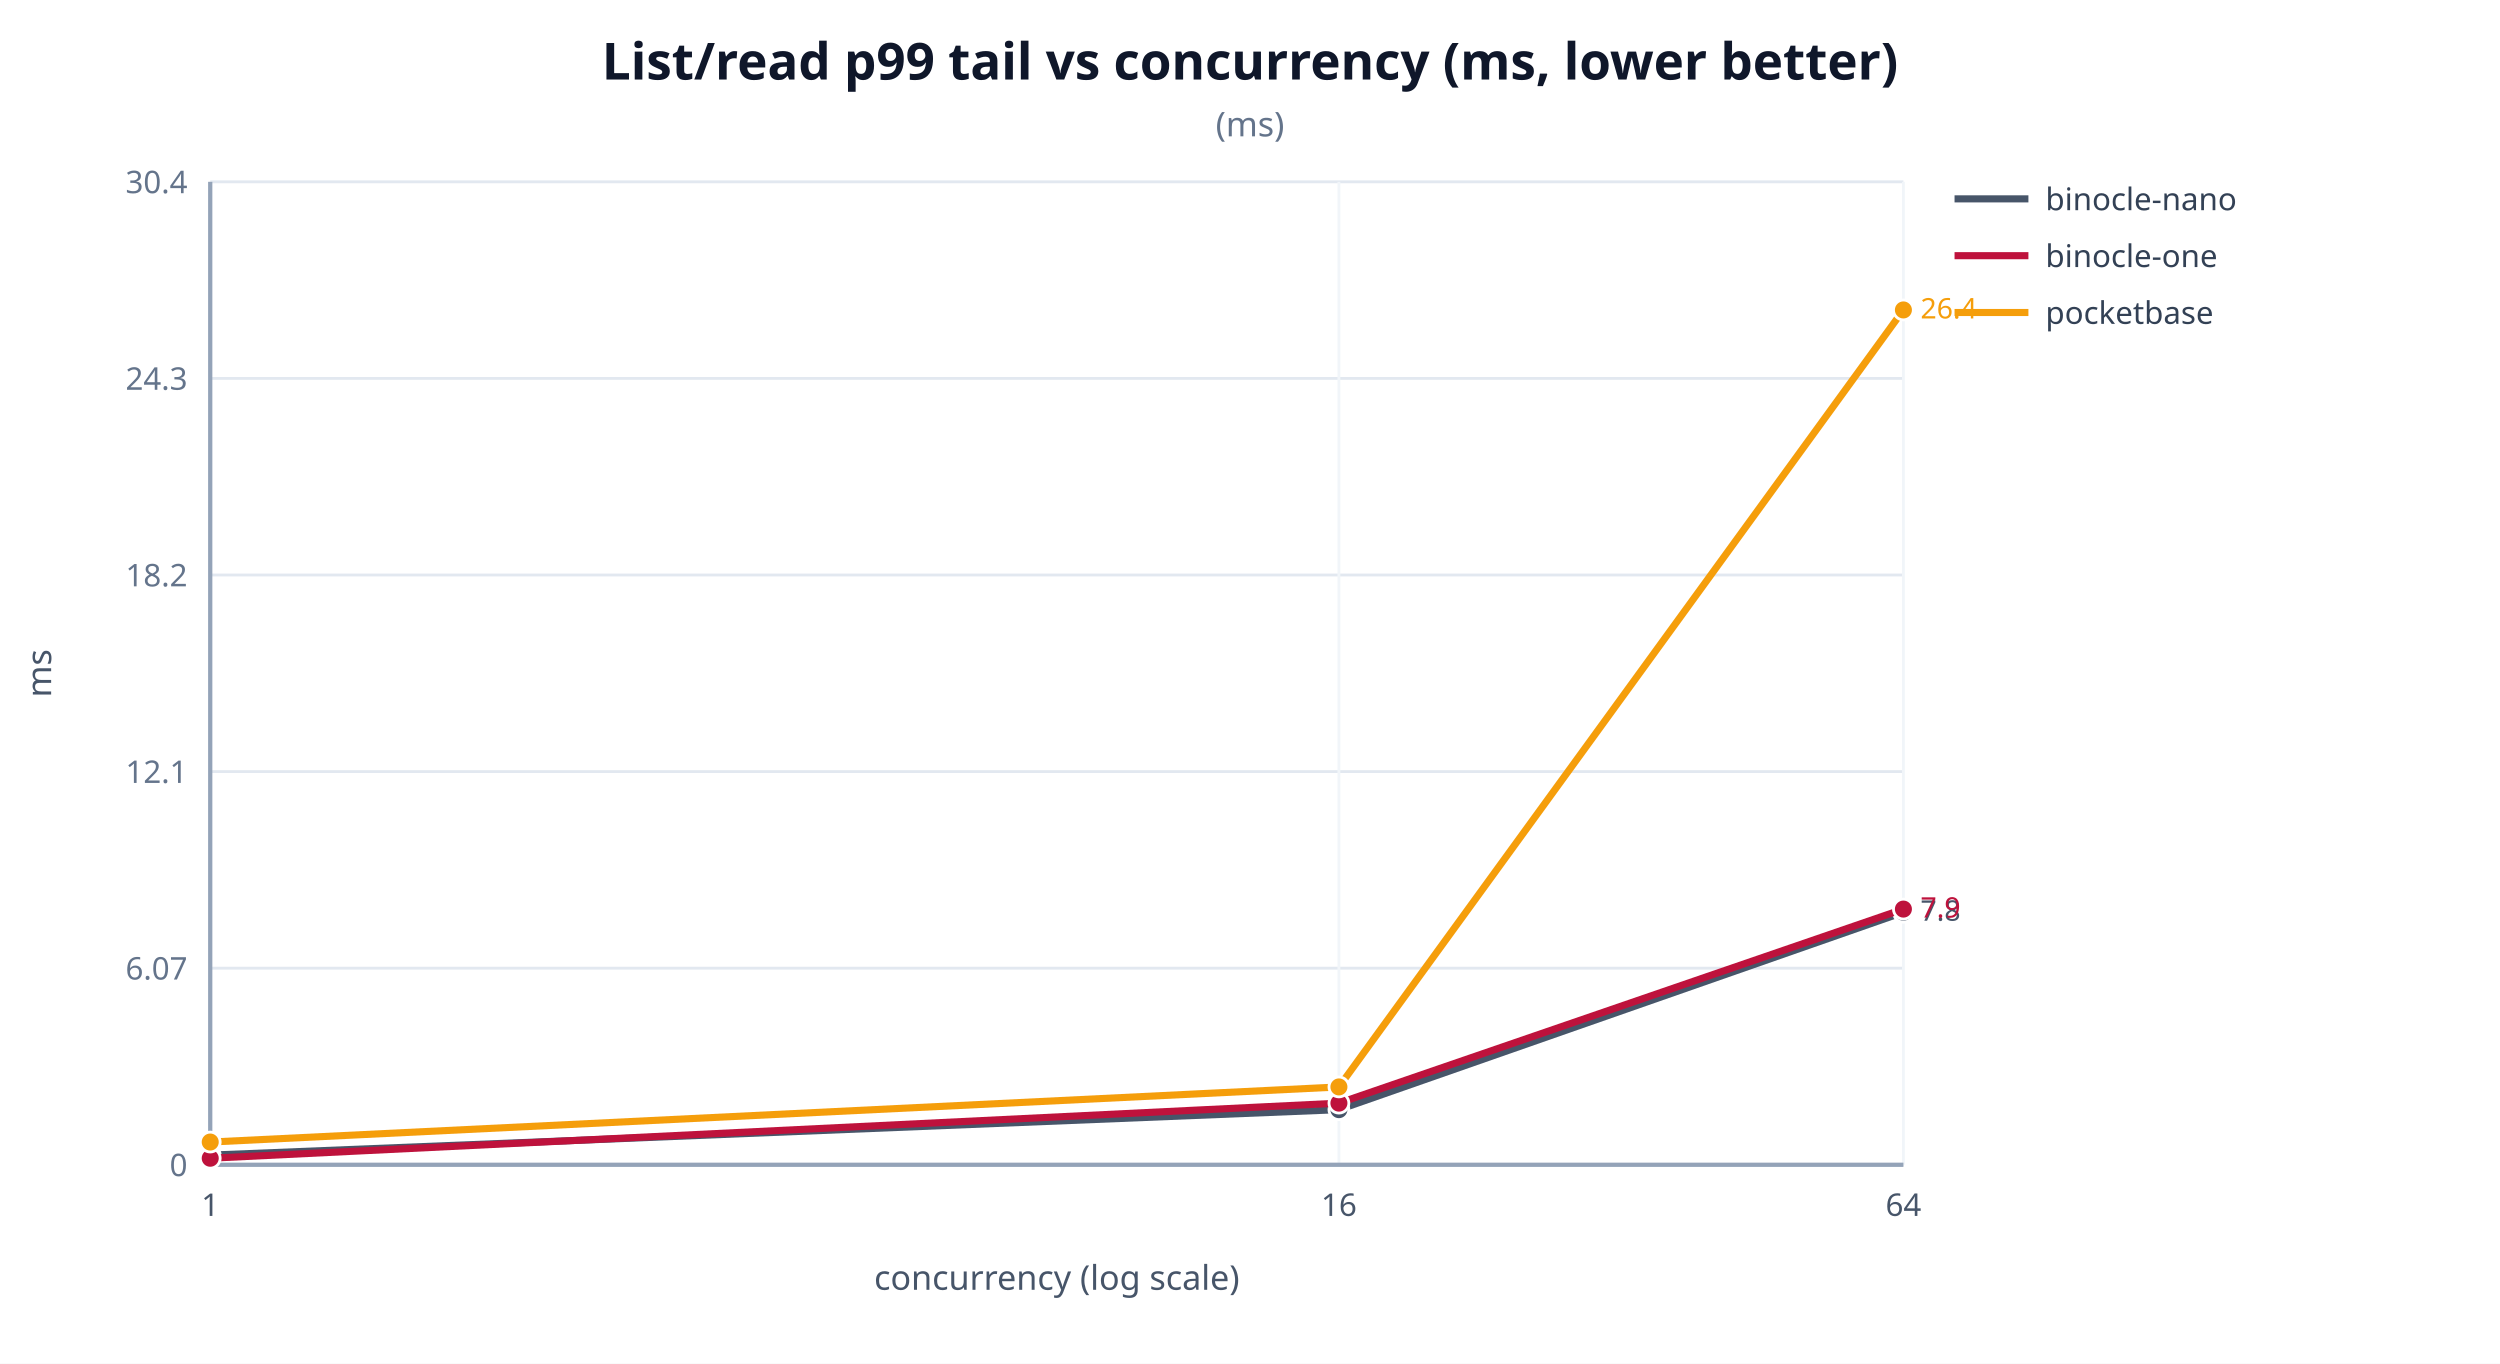
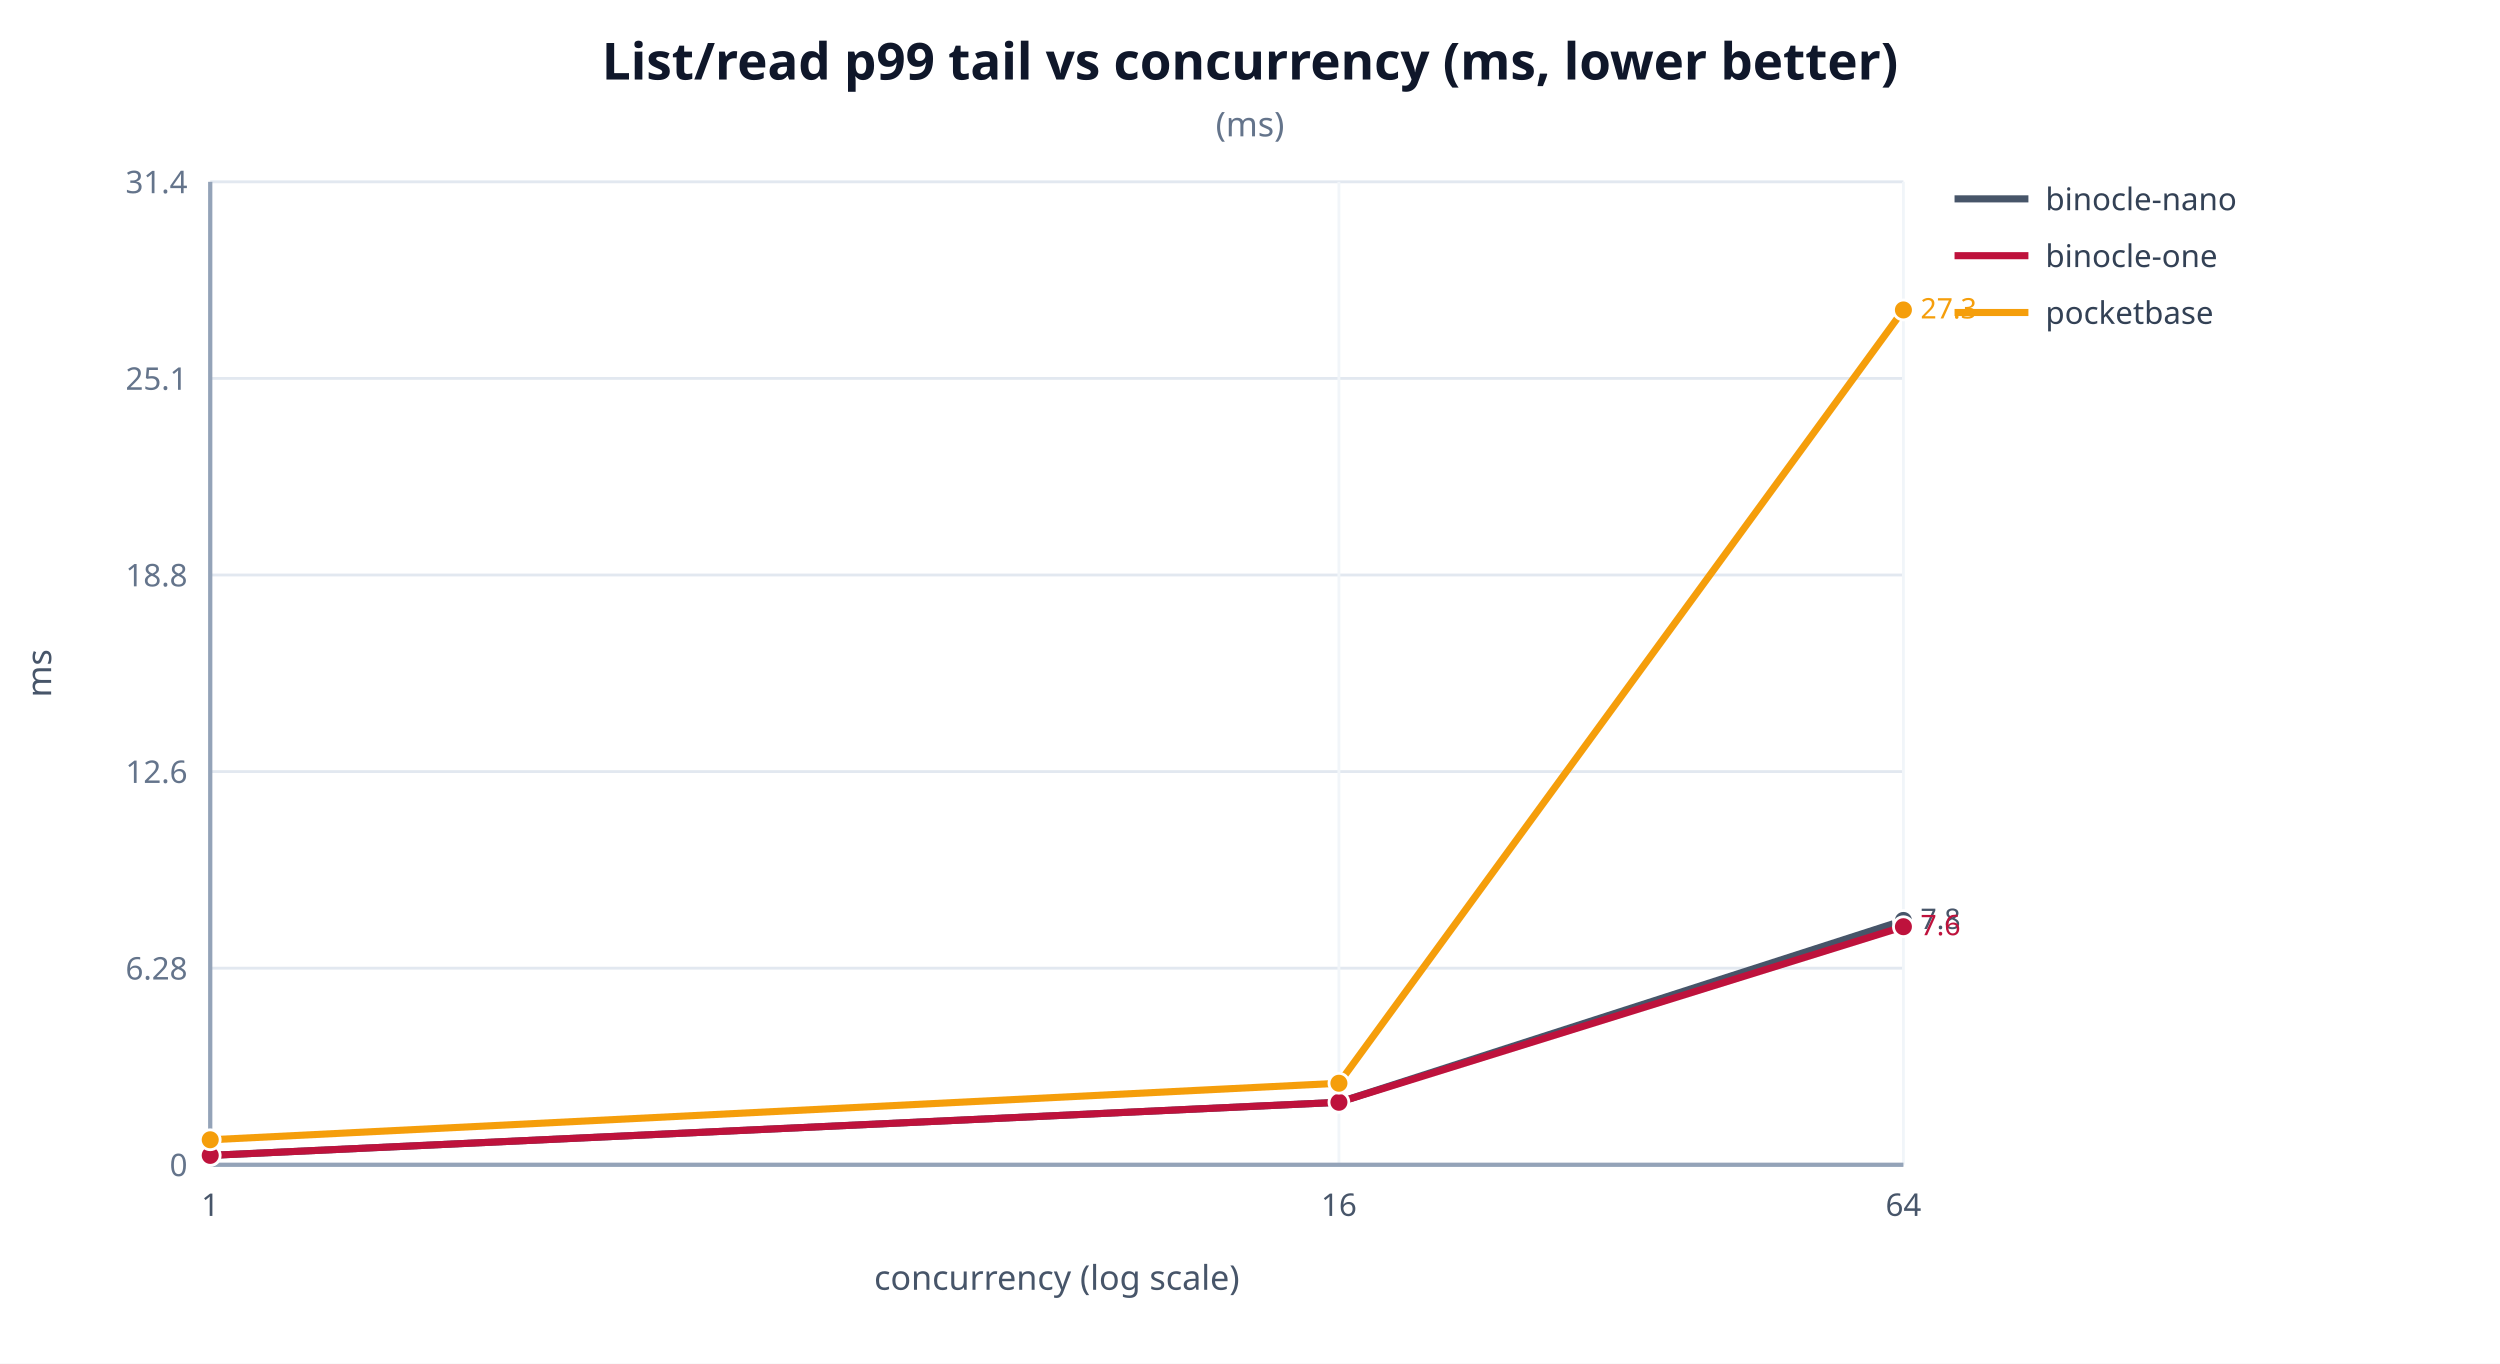
<svg xmlns="http://www.w3.org/2000/svg" width="880" height="480" viewBox="0 0 880 480" role="img" aria-label="List/read p99 tail vs concurrency (ms, lower better)">
  <rect x="0" y="0" width="880" height="480" fill="#ffffff" />
  <defs>
    <pattern id="hatch" width="6" height="6" patternUnits="userSpaceOnUse" patternTransform="rotate(45)">
      <line x1="0" y1="0" x2="0" y2="6" stroke="#ffffff" stroke-width="2" stroke-opacity="0.6" />
    </pattern>
    <pattern id="dots" width="5" height="5" patternUnits="userSpaceOnUse">
      <circle cx="1.5" cy="1.5" r="1" fill="#ffffff" fill-opacity="0.7" />
    </pattern>
  </defs>
  <text x="440" y="28" text-anchor="middle" font-family="sans-serif" font-size="18" font-weight="bold" fill="#0f172a">List/read p99 tail vs concurrency (ms, lower better)</text>
  <text x="440" y="48" text-anchor="middle" font-family="sans-serif" font-size="12" fill="#64748b">(ms)</text>
  <line x1="74" y1="410.0" x2="670" y2="410.0" stroke="#e2e8f0" stroke-width="1" />
  <text x="66" y="414.0" text-anchor="end" font-family="sans-serif" font-size="11" fill="#64748b">0</text>
  <line x1="74" y1="340.8" x2="670" y2="340.8" stroke="#e2e8f0" stroke-width="1" />
-   <text x="66" y="344.8" text-anchor="end" font-family="sans-serif" font-size="11" fill="#64748b">6.07</text>
+   <text x="66" y="344.8" text-anchor="end" font-family="sans-serif" font-size="11" fill="#64748b">6.28</text>
  <line x1="74" y1="271.6" x2="670" y2="271.6" stroke="#e2e8f0" stroke-width="1" />
-   <text x="66" y="275.6" text-anchor="end" font-family="sans-serif" font-size="11" fill="#64748b">12.1</text>
+   <text x="66" y="275.6" text-anchor="end" font-family="sans-serif" font-size="11" fill="#64748b">12.6</text>
  <line x1="74" y1="202.4" x2="670" y2="202.4" stroke="#e2e8f0" stroke-width="1" />
-   <text x="66" y="206.4" text-anchor="end" font-family="sans-serif" font-size="11" fill="#64748b">18.2</text>
+   <text x="66" y="206.4" text-anchor="end" font-family="sans-serif" font-size="11" fill="#64748b">18.8</text>
  <line x1="74" y1="133.2" x2="670" y2="133.2" stroke="#e2e8f0" stroke-width="1" />
-   <text x="66" y="137.2" text-anchor="end" font-family="sans-serif" font-size="11" fill="#64748b">24.3</text>
+   <text x="66" y="137.2" text-anchor="end" font-family="sans-serif" font-size="11" fill="#64748b">25.1</text>
  <line x1="74" y1="64.0" x2="670" y2="64.0" stroke="#e2e8f0" stroke-width="1" />
-   <text x="66" y="68.0" text-anchor="end" font-family="sans-serif" font-size="11" fill="#64748b">30.4</text>
+   <text x="66" y="68.0" text-anchor="end" font-family="sans-serif" font-size="11" fill="#64748b">31.4</text>
  <line x1="74.0" y1="64" x2="74.0" y2="410" stroke="#f1f5f9" stroke-width="1" />
  <text x="74.0" y="428" text-anchor="middle" font-family="sans-serif" font-size="11" fill="#475569">1</text>
  <line x1="471.3" y1="64" x2="471.3" y2="410" stroke="#f1f5f9" stroke-width="1" />
  <text x="471.3" y="428" text-anchor="middle" font-family="sans-serif" font-size="11" fill="#475569">16</text>
  <line x1="670.0" y1="64" x2="670.0" y2="410" stroke="#f1f5f9" stroke-width="1" />
  <text x="670.0" y="428" text-anchor="middle" font-family="sans-serif" font-size="11" fill="#475569">64</text>
  <line x1="74" y1="64" x2="74" y2="410" stroke="#94a3b8" stroke-width="1.5" />
  <line x1="74" y1="410" x2="670" y2="410" stroke="#94a3b8" stroke-width="1.5" />
  <text x="372" y="454" text-anchor="middle" font-family="sans-serif" font-size="12" fill="#475569">concurrency (log scale)</text>
  <text x="18" y="237" text-anchor="middle" font-family="sans-serif" font-size="12" fill="#475569" transform="rotate(-90 18 237)">ms</text>
-   <polyline points="74.0,406.6 471.3,390.6 670.0,321.1" fill="none" stroke="#475569" stroke-width="2.5" stroke-linejoin="round" />
-   <circle cx="74.0" cy="406.6" r="3.5" fill="#475569" fill-opacity="1" stroke="#fff" stroke-width="1" />
-   <circle cx="471.3" cy="390.6" r="3.5" fill="#475569" fill-opacity="1" stroke="#fff" stroke-width="1" />
-   <circle cx="670.0" cy="321.1" r="3.5" fill="#475569" fill-opacity="1" stroke="#fff" stroke-width="1" />
-   <text x="676.0" y="324.1" font-family="sans-serif" font-size="10" fill="#475569">7.8</text>
-   <polyline points="74.0,407.7 471.3,388.3 670.0,320.0" fill="none" stroke="#be123c" stroke-width="2.5" stroke-linejoin="round" />
-   <circle cx="74.0" cy="407.7" r="3.5" fill="#be123c" fill-opacity="1" stroke="#fff" stroke-width="1" />
-   <circle cx="471.3" cy="388.3" r="3.5" fill="#be123c" fill-opacity="1" stroke="#fff" stroke-width="1" />
-   <circle cx="670.0" cy="320.0" r="3.5" fill="#be123c" fill-opacity="1" stroke="#fff" stroke-width="1" />
-   <text x="676.0" y="323.0" font-family="sans-serif" font-size="10" fill="#be123c">7.9</text>
-   <polyline points="74.0,402.0 471.3,382.6 670.0,109.1" fill="none" stroke="#f59e0b" stroke-width="2.5" stroke-linejoin="round" />
-   <circle cx="74.0" cy="402.0" r="3.5" fill="#f59e0b" fill-opacity="1" stroke="#fff" stroke-width="1" />
-   <circle cx="471.3" cy="382.6" r="3.5" fill="#f59e0b" fill-opacity="1" stroke="#fff" stroke-width="1" />
+   <polyline points="74.0,406.7 471.3,388.0 670.0,324.0" fill="none" stroke="#475569" stroke-width="2.5" stroke-linejoin="round" />
+   <circle cx="74.0" cy="406.7" r="3.5" fill="#475569" fill-opacity="1" stroke="#fff" stroke-width="1" />
+   <circle cx="471.3" cy="388.0" r="3.5" fill="#475569" fill-opacity="1" stroke="#fff" stroke-width="1" />
+   <circle cx="670.0" cy="324.0" r="3.5" fill="#475569" fill-opacity="1" stroke="#fff" stroke-width="1" />
+   <text x="676.0" y="327.0" font-family="sans-serif" font-size="10" fill="#475569">7.8</text>
+   <polyline points="74.0,406.7 471.3,388.0 670.0,326.2" fill="none" stroke="#be123c" stroke-width="2.5" stroke-linejoin="round" />
+   <circle cx="74.0" cy="406.7" r="3.5" fill="#be123c" fill-opacity="1" stroke="#fff" stroke-width="1" />
+   <circle cx="471.3" cy="388.0" r="3.5" fill="#be123c" fill-opacity="1" stroke="#fff" stroke-width="1" />
+   <circle cx="670.0" cy="326.2" r="3.5" fill="#be123c" fill-opacity="1" stroke="#fff" stroke-width="1" />
+   <text x="676.0" y="329.2" font-family="sans-serif" font-size="10" fill="#be123c">7.6</text>
+   <polyline points="74.0,401.2 471.3,381.3 670.0,109.1" fill="none" stroke="#f59e0b" stroke-width="2.5" stroke-linejoin="round" />
+   <circle cx="74.0" cy="401.2" r="3.5" fill="#f59e0b" fill-opacity="1" stroke="#fff" stroke-width="1" />
+   <circle cx="471.3" cy="381.3" r="3.5" fill="#f59e0b" fill-opacity="1" stroke="#fff" stroke-width="1" />
  <circle cx="670.0" cy="109.1" r="3.5" fill="#f59e0b" fill-opacity="1" stroke="#fff" stroke-width="1" />
-   <text x="676.0" y="112.1" font-family="sans-serif" font-size="10" fill="#f59e0b">26.4</text>
+   <text x="676.0" y="112.1" font-family="sans-serif" font-size="10" fill="#f59e0b">27.3</text>
  <line x1="688" y1="70" x2="714" y2="70" stroke="#475569" stroke-width="2.5" />
  <text x="720" y="74" font-family="sans-serif" font-size="11" fill="#334155">binocle-nano</text>
  <line x1="688" y1="90" x2="714" y2="90" stroke="#be123c" stroke-width="2.5" />
  <text x="720" y="94" font-family="sans-serif" font-size="11" fill="#334155">binocle-one</text>
  <line x1="688" y1="110" x2="714" y2="110" stroke="#f59e0b" stroke-width="2.5" />
  <text x="720" y="114" font-family="sans-serif" font-size="11" fill="#334155">pocketbase</text>
</svg>
